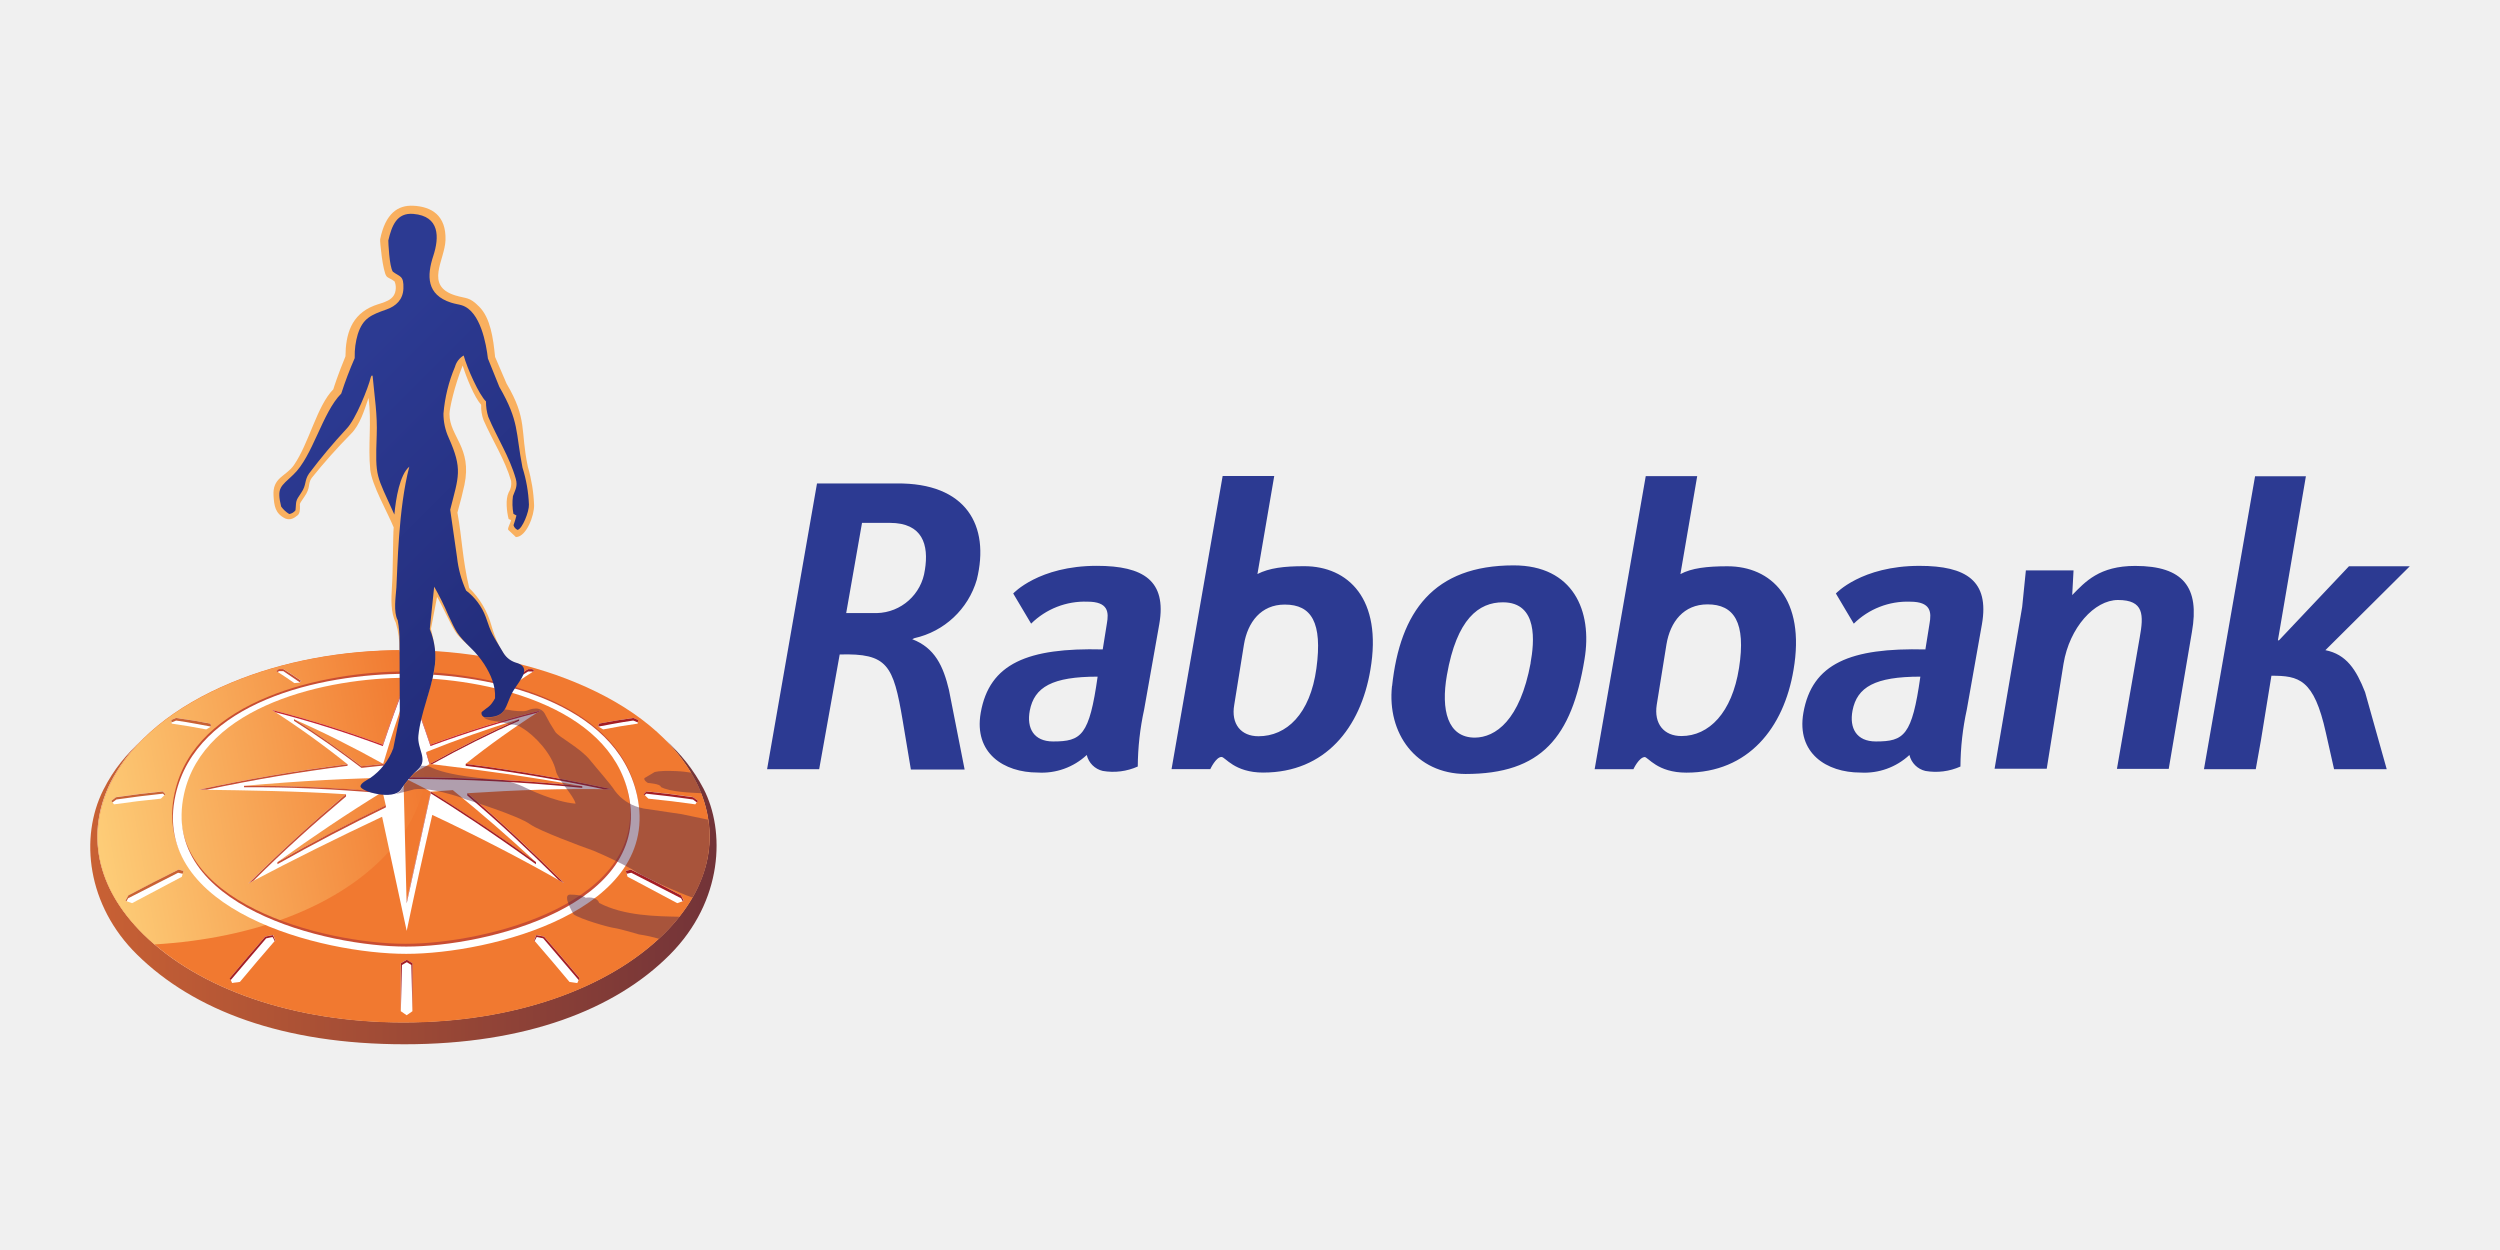
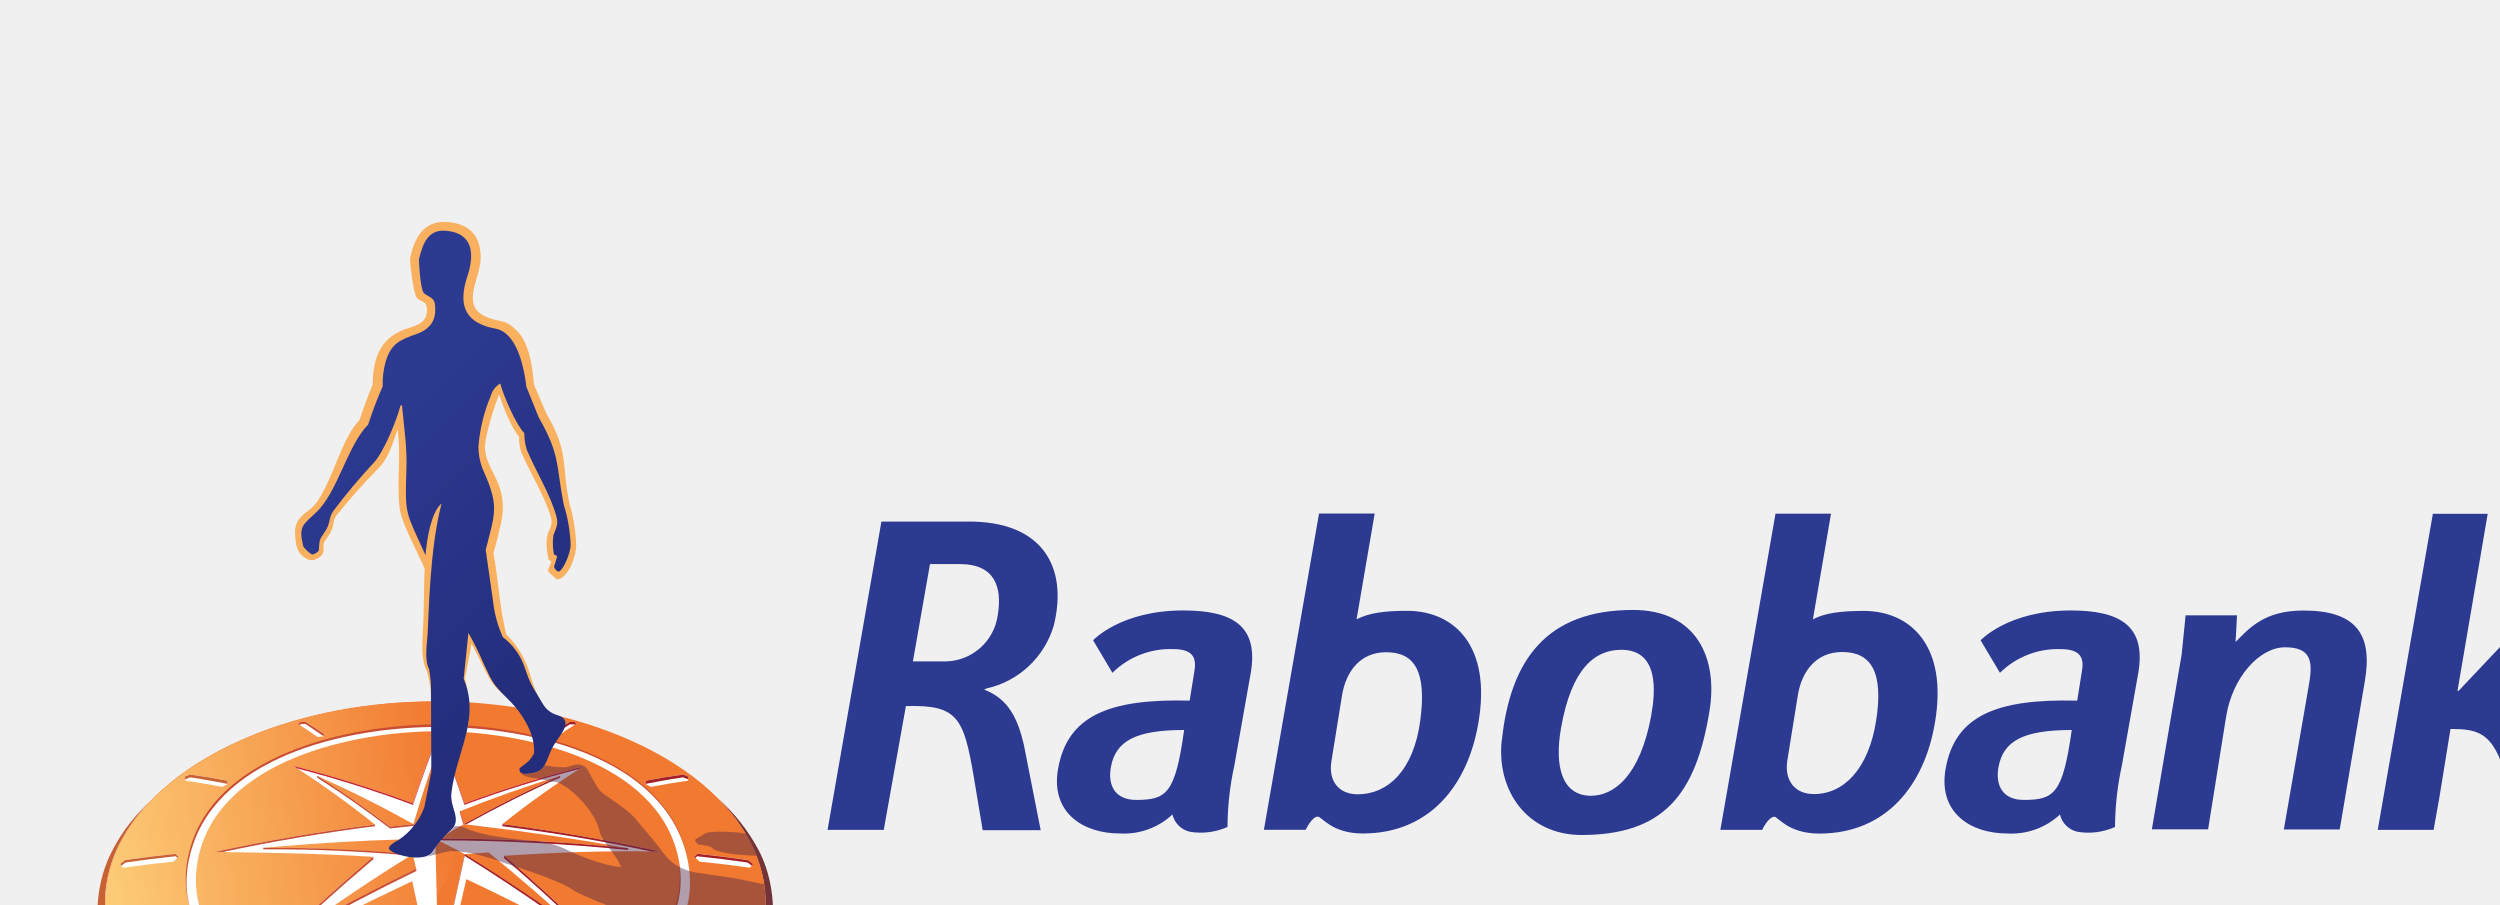
- <svg xmlns="http://www.w3.org/2000/svg" width="120" height="60">
+ <svg xmlns="http://www.w3.org/2000/svg">
  <defs>
    <linearGradient id="A" x1="223.43" y1="222.58" x2="377.75" y2="222.58" gradientUnits="userSpaceOnUse">
      <stop offset="0" stop-color="#c96134" />
      <stop offset="1" stop-color="#723338" />
    </linearGradient>
    <linearGradient id="B" x1="210.7" y1="209.15" x2="306.08" y2="192.33" gradientUnits="userSpaceOnUse">
      <stop offset="0" stop-color="#ffdb84" />
      <stop offset="1" stop-color="#f17930" />
    </linearGradient>
    <linearGradient id="C" x1="275.79" y1="104.05" x2="331.01" y2="159.28" gradientUnits="userSpaceOnUse">
      <stop offset="0" stop-color="#2c3a92" />
      <stop offset="1" stop-color="#232d7b" />
    </linearGradient>
  </defs>
  <g transform="translate(.176)">
    <path d="M83.296 32.07c-.336 2.14-1.438 3.26-2.765 3.26-.84 0-1.327-.59-1.183-1.505l.467-2.9c.18-1.075.823-1.915 1.97-1.915 1.273-.003 1.855.864 1.512 3.06zm-4.54 4.264c.18 0 .608.753 2.016.753 2.974 0 4.674-2.15 5.14-4.926.59-3.42-1.075-4.98-3.17-4.98-.985 0-1.72.087-2.258.376l.806-4.704h-2.47l-2.453 14.07h1.86s.27-.585.554-.585h-.017zm26.28-6c.376-2.13-.4-3.17-2.722-3.17-1.72 0-2.396.756-3.024 1.4l.064-1.186h-2.288l-.178 1.757-1.324 7.765h2.503l.806-5.04c.286-1.737 1.485-3.06 2.614-3.06 1.253 0 1.24.716 1.042 1.808l-1.092 6.297h2.486zm10.457-3.152h-2.92l-3.36 3.555h-.05l1.344-7.876h-2.44l-2.453 14.062h2.486l.252-1.408.5-3.08c1.307 0 2.043.144 2.614 2.738l.393 1.747h2.527l-1.038-3.696c-.43-1.092-.9-1.814-1.905-2.016zm-71.78 3.45a4.03 4.03 0 0 0 2.997-2.806c.645-2.614-.52-4.657-3.85-4.62H39.04l-2.396 13.716h2.5l.985-5.507c2.295-.064 2.574.497 3.024 3.17l.393 2.352h2.58l-.753-3.824c-.27-1.13-.672-2.016-1.76-2.43zm.504-3.27c-.157 1.163-1.135 2.04-2.308 2.066h-1.468l.76-4.33h1.344c1.562.003 1.872 1.048 1.673 2.265zm11.253 2.594c.36-2.077-.753-2.796-3-2.796-2.792 0-4.012 1.327-4.012 1.327l.86 1.448a3.66 3.66 0 0 1 2.705-1.055c1.008 0 1.028.51.93 1.055l-.198 1.237c-3.6-.09-5.443.672-5.857 3.044-.336 1.935 1.11 2.866 2.738 2.866a3.16 3.16 0 0 0 2.352-.843 1.03 1.03 0 0 0 .769.766c.57.098 1.153.024 1.68-.212a13.2 13.2 0 0 1 .306-2.738zM52.51 32.48c-.4 2.83-.776 3.11-2.137 3.11-.93 0-1.277-.638-1.12-1.478.218-1.136 1.08-1.633 3.26-1.633zm42.448-2.523c.36-2.077-.753-2.796-3-2.796-2.792 0-4.012 1.327-4.012 1.327l.86 1.448a3.66 3.66 0 0 1 2.705-1.055c1.008 0 1.028.51.93 1.055l-.198 1.237c-3.6-.09-5.443.672-5.857 3.044-.336 1.935 1.11 2.866 2.738 2.866.867.053 1.717-.252 2.352-.843a1.03 1.03 0 0 0 .769.766c.57.098 1.153.024 1.68-.212a13.21 13.21 0 0 1 .306-2.738zm-2.957 2.523c-.4 2.83-.776 3.11-2.137 3.11-.93 0-1.277-.638-1.12-1.478.218-1.136 1.08-1.633 3.26-1.633zm-31.54 4.603c2.974 0 4.674-2.15 5.14-4.926.59-3.42-1.075-4.98-3.17-4.98-.985 0-1.68.087-2.25.376l.806-4.704h-2.476l-2.453 14.07h1.86s.27-.585.538-.585c.18-.003.612.75 2.006.75zM61.5 29.02c1.273 0 1.81.86 1.512 3.06s-1.438 3.26-2.782 3.26c-.84 0-1.324-.59-1.163-1.505l.467-2.9c.178-1.075.823-1.915 1.952-1.915h.017zm5.144 3.914c.383-3.582 1.996-5.796 5.836-5.796 2.85 0 3.794 2.174 3.4 4.513-.612 3.74-2.066 5.5-5.712 5.5-2.372-.013-3.773-1.942-3.528-4.227zm6.646-1.11c.18-.99.376-2.913-1.327-2.913-1.146 0-2.214.776-2.688 3.498-.292 1.663.027 2.997 1.344 2.997.98-.01 2.164-.813 2.678-3.595z" fill="#2c3a92" />
    <g transform="matrix(.1948 0 0 .1948 -39.36724 -.538683)">
      <path d="M365 185a40.62 40.62 0 0 1 7.79 10.64c6 12.18 3.8 25.62-8.15 37.34-13.7 13.43-37 21.7-64.05 21.7s-50.36-8.26-64.06-21.7c-11.94-11.72-14.14-25.16-8.15-37.34A41 41 0 0 1 236.2 185c-3.82 3.7-6.84 7-9.58 12.45-5.85 11.7-4 28.43 8.37 40.56 14 13.77 36 22.07 65.87 22.07s51.92-8.55 65.37-22.07c13.2-13.26 13.7-30.52 8.3-40.93A41.89 41.89 0 0 0 365 185z" fill="url(#A)" />
      <path d="M343.08 170.95c-12.68-5.26-27.45-8-42.44-8s-29.76 2.7-42.44 8c-13.88 5.76-24.62 14.3-29.76 24.74-6 12.18-3.8 25.62 8.15 37.34 13.7 13.43 37 21.7 64.06 21.7S351 246.45 364.7 233c11.94-11.72 14.14-25.16 8.15-37.34-5.15-10.42-15.84-18.96-29.76-24.7z" fill="#f17930" />
      <path d="M303.15 176.82c-2.5-5.12-2-9.76-1.48-13.82h-1c-15 0-29.76 2.7-42.44 8-13.88 5.76-24.62 14.3-29.76 24.74-6 12.18-3.8 25.62 8.15 37.34q1.26 1.23 2.62 2.4c50.36-3 76.7-32.5 63.9-58.67z" fill="url(#B)" />
      <g fill-rule="evenodd">
        <path d="M268.17 177.7a270.12 270.12 0 0 1 27.33 8.56c1.8-5.4 3.7-10.74 5.87-16 2.18 5.24 4.08 10.6 5.88 16a266.28 266.28 0 0 1 27.17-8.44A209.3 209.3 0 0 0 315.91 191c12.38 1.58 24 3.63 36.17 6.27-12.16-.27-23.6.17-35.73.95 8.56 7.25 15.9 14.27 23.85 22.17-10.9-6.23-21.14-11.46-32.5-16.83q-3.3 14.25-6.3 28.58l-6.06-28.12c-11.36 5.36-21.7 10.48-33 16.45a417.37 417.37 0 0 1 24.07-22c-12.14-.78-23.78-.95-36.2-1.12 12.2-2.63 24.24-4.7 36.6-6.27a214.39 214.39 0 0 0-18.64-13.39zm33.2 16.62q0-10.5 0-21c-2.13 5.84-4 11.76-5.78 17.7q2.9 1.6 5.78 3.28zM273.63 180c7.5 3.3 14.8 7 22 11q-2.67.27-5.33.57c-5.42-4.06-10.95-7.96-16.67-11.57zm27.75 14.3q21.68 0 43.28 2.2c-12.62-2.28-24.9-4-37.54-5.5q-2.9 1.62-5.74 3.3zM329.1 180c-7.5 3.3-14.83 7-22 11q-.43-1.47-.88-2.94c7.52-3 15.14-5.72 22.88-8.06zm-28.5 14.32l.77 30.7 5.94-27.17c-1.97-1.2-4.72-2.38-6.7-3.54zm32.62 20.9c-8.43-6.1-17.06-11.9-25.9-17.37q2.72-.22 5.44-.4c7.02 5.68 13.83 11.62 20.47 17.76zm-31.85-20.9c-14.55.2-25.9.86-40.1 2.08 12.25 0 21.76.5 34.2 1.48q2.92-1.82 5.88-3.58zm-31.84 20.9c8.44-6.08 17.08-11.9 25.94-17.35l.78 3.4q-13.6 6.52-26.72 13.94z" fill="#fff" />
        <path d="M301.38 170.6c2.18 5.24 4.08 10.6 5.88 16a267.4 267.4 0 0 1 26.23-8.19l.94-.6a266.28 266.28 0 0 0-27.17 8.44c-1.8-5.38-3.7-10.73-5.88-16-2.18 5.25-4.08 10.6-5.87 16a270.12 270.12 0 0 0-27.33-8.56l.93.6a271.48 271.48 0 0 1 26.4 8.32c1.8-5.4 3.7-10.76 5.87-16z" fill="#c62731" />
        <path d="M286.4 198.47c-8.43 7.15-16.2 14.22-24 22l1.25-.7c7.7-7.6 14.52-13.76 22.8-20.75v-.53z" fill="#c84d33" />
        <path d="M301.38 194.3v.35zm-.3.18l-.3.18q-2.66 1.58-5.3 3.2l.08.35 5.8-3.5v-.43z" fill="#c11a24" />
        <path d="M295.6 191l-.54.06-4.8.5c-5.4-4.08-10.9-8-16.63-11.6v.42c5.72 3.6 11.24 7.5 16.63 11.6q2.66-.3 5.33-.57l5.08 2.86h.7L295.6 191zm-26.05 24.7q13.13-7.4 26.72-14v-.5q-13.6 6.53-26.72 14z" fill="#c84d33" />
        <path d="M307.33 197.84L301.4 225v.35l5.92-27.1c6 3.72 14.82 9.46 25.93 17.48v-.53c-8.43-6.08-17.06-11.9-25.9-17.36zm9.4.7l-.4-.33v.57c8.26 7 14.85 13.26 22.55 20.86l1.3.74c-8.1-8.02-15.32-14.9-23.46-21.84z" fill="#a41e25" />
        <path d="M286.45 191.13c-12.24 1.57-24.16 3.6-36.23 6.22h1.9c11.6-2.46 22.94-4.38 34.7-5.88v-.42zm9.05 6.74c-11.4-1-22.74-1.55-34.18-1.46v.35c11.28-.1 22.47.46 33.7 1.42l.46-.32" fill="#c84d33" />
        <g fill="#a41e25">
          <path d="M315.9 191c12.38 1.58 24 3.63 36.17 6.27h-2c-11.6-2.46-22.36-4.3-34.13-5.8V191z" />
          <path d="M301.38 194.3q21.68 0 43.28 2.2v.4q-21.27-2.13-42.62-2.2l-.36-.2-.3-.18h.62m5.12-3.32l.52.06c7-3.87 14.13-7.48 21.46-10.7V180c-7.5 3.3-14.8 7-22 11" />
        </g>
        <path d="M307.12 191q-.43-1.47-.88-2.94v.35l.76 2.6.1-.05" fill="#c11a24" />
        <path d="M302.82 251.93l-1.43 1-1.45-1v-11.8c.42-.3 1-.58 1.46-.87.42.3 1 .58 1.4.87q0 5.86.01 11.8zM232.8 223.4l-.7 1.33 1.63.58 12.27-6.5a12.24 12.24 0 0 1 .42-1.44l-1.25-.33q-6.16 3.1-12.36 6.38zm-3.03-24.2l-1.13.9.63.86q5.78-.83 11.56-1.4l1.13-1.1-.68-.7q-5.76.6-11.5 1.42zm14.8-19.53l-1.17.5c0 .23.08.66.1.9q4.26.6 8.5 1.43l1.2-.7-.15-.74q-4.24-.8-8.5-1.4zm86.73-12.02h1.08l.43.43q-2.23 1.4-4.38 2.93h-1.13l-.42-.47q2.17-1.54 4.42-2.9zm-30.93-4.1l.8-.25.83.25q0 1.74 0 3.47l-.86.3-.84-.3q.04-1.73.06-3.47zm-31.05 4.6c.14-.14.45-.4.6-.53h1.1q2.25 1.4 4.42 2.9l-.42.46c-.37 0-.92.1-1.3.1q-2.17-1.52-4.4-2.93zm-9.04 76.56c-.58.14-1.33.14-1.9.28-.13-.4-.42-.83-.54-1.24q4.32-5.16 8.75-10.24l1.9-.37.55 1.3q-4.43 5.1-8.74 10.28zM369 223.4l.7 1.33-1.63.58-12.25-6.52a12.25 12.25 0 0 0-.42-1.44l1.25-.33q6.2 3.1 12.36 6.38zm3-24.2l1.13.9-.62.86q-5.78-.83-11.56-1.4l-1.13-1.1.68-.7q5.78.6 11.5 1.42zm-14.76-19.53l1.17.5c0 .23-.08.66-.1.9q-4.26.6-8.5 1.43l-1.2-.7.15-.74q4.25-.8 8.5-1.4zm-15.7 65.05l1.9.28.54-1.24q-4.32-5.16-8.75-10.24l-1.9-.37-.55 1.3q4.43 5.1 8.74 10.28z" fill="#fff" />
        <path d="M232.76 224.1l-.4.73-.26-.1.7-1.33q6.16-3.28 12.37-6.36l1.25.33-.23.7c-.33-.1-.8-.17-1.12-.25l-12.3 6.28zm-2.86-24.36l-1 .74-.27-.37 1.13-.9q5.76-.84 11.52-1.43l.68.7-.23.23-.4-.38a278.62 278.62 0 0 0-11.43 1.43zm13.57-18.97l-.08-.6 1.17-.5q4.25.58 8.5 1.4l.15.74c-.06 0-5.8-1.13-8.62-1.5z" fill="#c96134" />
        <path d="M332.38 168.26l.06.06.37-.24-.43-.43h-1.08q-2.25 1.4-4.42 2.9l.33.37q2-1.4 4.1-2.7h1.08z" fill="#a41e25" />
        <path d="M300.37 164.15l.8-.25.83.25v-.6l-.83-.25-.8.25z" fill="#b41a23" />
        <path d="M271 168.13l4.05 2.76.34-.37q-2.17-1.5-4.42-2.9h-1.1c-.14.14-.46.4-.6.53l.36.23.27-.24z" fill="#c84d33" />
        <path d="M268.35 233.65c.16.2.34.7.5 1l.15-.17c-.05-.15-.4-.93-.55-1.3l-1.9.37q-4.43 5.08-8.75 10.24c0 .15.17.34.22.5l8.75-10.3c.46-.14 1.08-.22 1.56-.33zM369 224.1l.4.73.26-.1-.65-1.33q-6.16-3.28-12.37-6.36l-1.25.33.23.7c.33-.1.8-.17 1.12-.25L369 224.1zm2.9-24.36l1 .74.27-.37-1.18-.9q-5.76-.84-11.52-1.43l-.68.7.23.23.4-.38a270.48 270.48 0 0 1 11.48 1.43zm-13.56-18.97l.08-.6-1.17-.5q-4.26.58-8.5 1.4l-.15.74c.07 0 5.8-1.13 8.62-1.5zm-24.9 52.88c-.16.2-.34.7-.5 1l-.15-.17c.05-.15.4-.93.55-1.3l1.9.37q4.43 5.08 8.75 10.24l-.2.48-8.77-10.3c-.46-.13-1.08-.2-1.56-.32zm-30.9 6.9l.28 11.37v-11.8c-.42-.3-1-.58-1.4-.87-.42.3-1 .58-1.46.87v11.8l.27-11.37c.34-.23.85-.46 1.2-.7.3.23.8.46 1.13.7z" fill="#a41e25" />
        <path d="M244.26 197.95c5.13-22.92 36.92-29.73 56.85-29.73S352.83 175 358 198c6.4 28.53-36.2 39.15-56.85 39.15s-63.28-10.67-56.9-39.2zm2.08-.16c4.83-22.14 35.58-28.7 54.77-28.7s49.94 6.57 54.77 28.7c6 27.4-34.9 37.53-54.77 37.53s-60.75-10.13-54.77-37.54z" fill="#c84d33" />
        <path d="M244.44 198.65c5.13-22.92 35.6-29.85 56.85-29.85s51.72 6.93 56.85 29.85c6.4 28.53-36.2 39.15-56.85 39.15s-63.24-10.62-56.85-39.15zm2.08-.17c4.83-22.14 35.58-28.7 54.77-28.7s49.94 6.57 54.77 28.7c6 27.4-34.9 37.53-54.77 37.53s-60.74-10.13-54.77-37.52z" fill="#fff" />
      </g>
      <path d="M369.16 203.38l-9.32-1.38-1.23-.3a11.14 11.14 0 0 1-5.85-4c-1.3-2-4.44-5.47-6.16-7.62-2.38-3-7.8-5.72-8.6-7a43.6 43.6 0 0 1-2.46-4.24 2.47 2.47 0 0 0-2.62-1.47c-1.4.1-1.53.57-2.73.64a16.83 16.83 0 0 1-2.88-.18 8.79 8.79 0 0 0-1.75-.24c-.75 1.23-1.9 2-4.65 2a1.83 1.83 0 0 1-.48-.06c.3.62 2.87 1 3.3 1s2.87.66 3.43.76a4.4 4.4 0 0 1 2.7.86c3 1.72 7.43 6.46 8.3 10.57.5 2.27 4.38 6 4.85 8.07-5.2-.4-12.14-3.83-12.14-3.83l-.87-.42a21 21 0 0 0-7.84-1.78c-9-.8-12.36-2-13.26-2.3-1.85-.62-1.6-.94-3.1-1h-.8a3.7 3.7 0 0 1-.77 1 24.7 24.7 0 0 0-4.21 4.94 2.92 2.92 0 0 1-1.78 1.15c1.7-.4 5.06-1.3 5.06-1.3 3.16-.42 8 1 8 1a38.88 38.88 0 0 1 4.71 1.5s12.77 3.9 15.9 6.18c2.06 1.5 12.67 5.47 15.48 6.44A103.64 103.64 0 0 1 357 217c1.76 1.5 12 6 14.83 6.93a28.7 28.7 0 0 0 3.87-19.18zm-4.7-10.62a9.52 9.52 0 0 0-1.94.23l-2.52 1.5c-.32.52.83 1.2.83 1.2s3.2.2 3.2 1c2.36 1.25 7.4 1.4 10 1.53q-.5-1.3-1.14-2.6c-.4-.83-.85-1.64-1.33-2.44-.2 0-2.14-.55-7.1-.44zM345.5 224s-.6-.78-3.86-.8c-2.06 0 .9 4.88.9 4.88 1.86 1.25 8.57 3.16 10 3.35s6.08 1.58 6.08 1.58a35.57 35.57 0 0 1 4.94 1.08l1.16-1.1a47.11 47.11 0 0 0 3.91-4.33c-5.66-.12-13.7-.2-19.8-3.4-.65-1.8-3.34-1.28-3.34-1.28z" opacity=".45" fill="#4f274a" />
      <path d="M328.3 135.1l-1.9-1.8c-.14-.6.53-1.4.7-2.4-.2-.07-.4-.16-.58-.24-.46-1.74-.83-4.87 0-6.54a4.17 4.17 0 0 0 .61-2.85c-1.55-5.32-4.62-10-6.8-15a9.69 9.69 0 0 1-.58-3.76c-1.68-1.85-3.62-6.68-4.56-9.67-2 4.94-3.25 10.62-3.25 11.93 0 5.56 5.64 8.26 3.68 17.5-.38 1.78-1 4.25-1.72 6.8 1.17 6.44 1.17 11.12 2.9 18.58a20.74 20.74 0 0 1 5.5 9.33c.66 2.4 2.7 8.05 5.28 8.9 1.6.52-5.45 1.82-7.45-.7s-5.24-4.33-6.82-6.9c-1.26-2-3.2-6.4-4.43-8.46l-1.5 7.92c2.05 8.46.83 10.32-1 17.2-.8 3-6.77-10.9-6.78-12a21.06 21.06 0 0 0-.9-6.78c-1.26-2.44-1.12-5.9-.95-8.55.3-4.4.25-12.72.44-14.9-1.5-3.7-5.38-10.42-5.77-14.2-.6-5.88.4-11.83-.43-17.7-1 2.94-2.08 6.66-4.36 8.9a142.31 142.31 0 0 0-9.62 10.8c-1.1 1.52-.13 2.26-1.85 4.7s-.8 1.3-1.14 3.6a1.64 1.64 0 0 1-.39.84c-.9.76-1.87 1.4-3.17.87-2.5-1.26-2.7-3.13-2.87-5.54-.33-4.6 3.06-4.8 5-7.58 3.77-5.45 5.68-14.6 9.72-18.7.25-.8 1.2-3.75 3-8.12.05-5.43 1.4-10.25 7-12.48 2.3-.9 5.28-1.14 5.4-4.3a3.9 3.9 0 0 0-.3-1.69c-.92-.74-1.57-.76-2-1.3-.9-1.16-1.65-8.62-1.55-9.1 1.3-6.33 4.34-8.44 8.17-8.25 4.53.23 8.13 2.4 7.93 8.5-.16 4.9-5.22 11.2 2.36 13.58 2.9.9 3.44.28 5.93 2.78 2.8 2.8 3.47 7.78 3.93 12.4l2.84 6.6c5.2 8.77 3.33 11.55 5.24 20.48a38.76 38.76 0 0 1 1.53 9.41c.08 2.44-1.83 7.8-4.46 7.9z" fill="#f9b05f" />
      <path d="M274 128.5c.23-2.34-.1-2.14 1.4-4.3 1.38-2 .72-3 1.94-4.76a139.16 139.16 0 0 1 9.22-11c2.26-2.3 5.33-10 6-12.73.14-.4.36-.6.45-.25.47 5.17 1.2 9.5 1 14.57-.38 10.68-.1 9.56 4.35 19.53.37-4 1.34-9.83 3.68-11.8-2.73 10.4-2.9 25.2-3.18 29.76-.15 2.32-.78 6 .33 8.1a26.29 26.29 0 0 1 .44 5.28l.07 18.23-1.6 8a15.28 15.28 0 0 1-5.75 7.39c-.7.4-2.34 1.26-2.34 2 0 1.26 8.14 3.62 10 .75a24.67 24.67 0 0 1 4.21-4.94c2.56-2.46-.28-5 .06-8.3.6-5.8 3.08-10.82 3.9-16.3a17.62 17.62 0 0 0-1.09-9.95l1.08-10.45a67.47 67.47 0 0 1 3.47 7c2 4.23 2.06 4.65 5.58 8.12a23.22 23.22 0 0 1 3.3 4c1.65 2.63 2.8 5.23 2.65 8.37-1.22 2.2-1.74 2.07-3.3 3.4a1 1 0 0 0 1.05 1.29c5.3 0 4.64-2.76 6.64-6.35 1.3-2.32 5-5.84.93-7.06a5.52 5.52 0 0 1-3.22-2.39c-2.82-4.72-2.93-4.6-4.4-8.94a14.43 14.43 0 0 0-4.83-6.48 27 27 0 0 1-2.24-8.22l-1.68-11.7c2.07-8.2 3.13-9.93-.4-17.8a14.2 14.2 0 0 1-1.26-5.88 37.66 37.66 0 0 1 2.84-11.55 4.66 4.66 0 0 1 2.14-2.78c.86 3.18 3.8 9.7 5.5 11.32a12.17 12.17 0 0 0 .56 3.79c2.15 5.15 5.24 9.84 6.78 15.27.53 1.87-.17 2.77-.7 4.27a13.61 13.61 0 0 0 .12 4.37l.74.4a23.05 23.05 0 0 1-.72 2.4 1.82 1.82 0 0 0 1 1.16c1.18-.26 2.87-4.53 2.8-6.24a35 35 0 0 0-1.59-9.12c-1.74-8.87-.74-11.3-5.7-19.88l-2.82-7c-.4-3.47-1.8-11.62-6.4-13.1-.77-.25-1.54-.3-2.7-.67-6-1.94-6-6.54-4.34-11.56 1.45-4.47 1.64-9.74-4.93-10.3-4.07-.34-5.3 2.86-6.17 6.55 0 .4.23 6.4 1.12 7.7 1.74 1.3 2.72.9 2.6 4.15-.1 2.72-1.82 4.33-4.17 5.15-3.83 1.35-5.78 2.13-7.07 6.08a18.34 18.34 0 0 0-.76 5.67V91a92.7 92.7 0 0 0-3.31 8.73c-4.7 4.72-7 15.46-11.82 20-3.17 3-4.12 3.2-3 7.85a6.82 6.82 0 0 0 2 1.85 2.45 2.45 0 0 0 1.55-.94z" fill="url(#C)" />
    </g>
  </g>
</svg>
